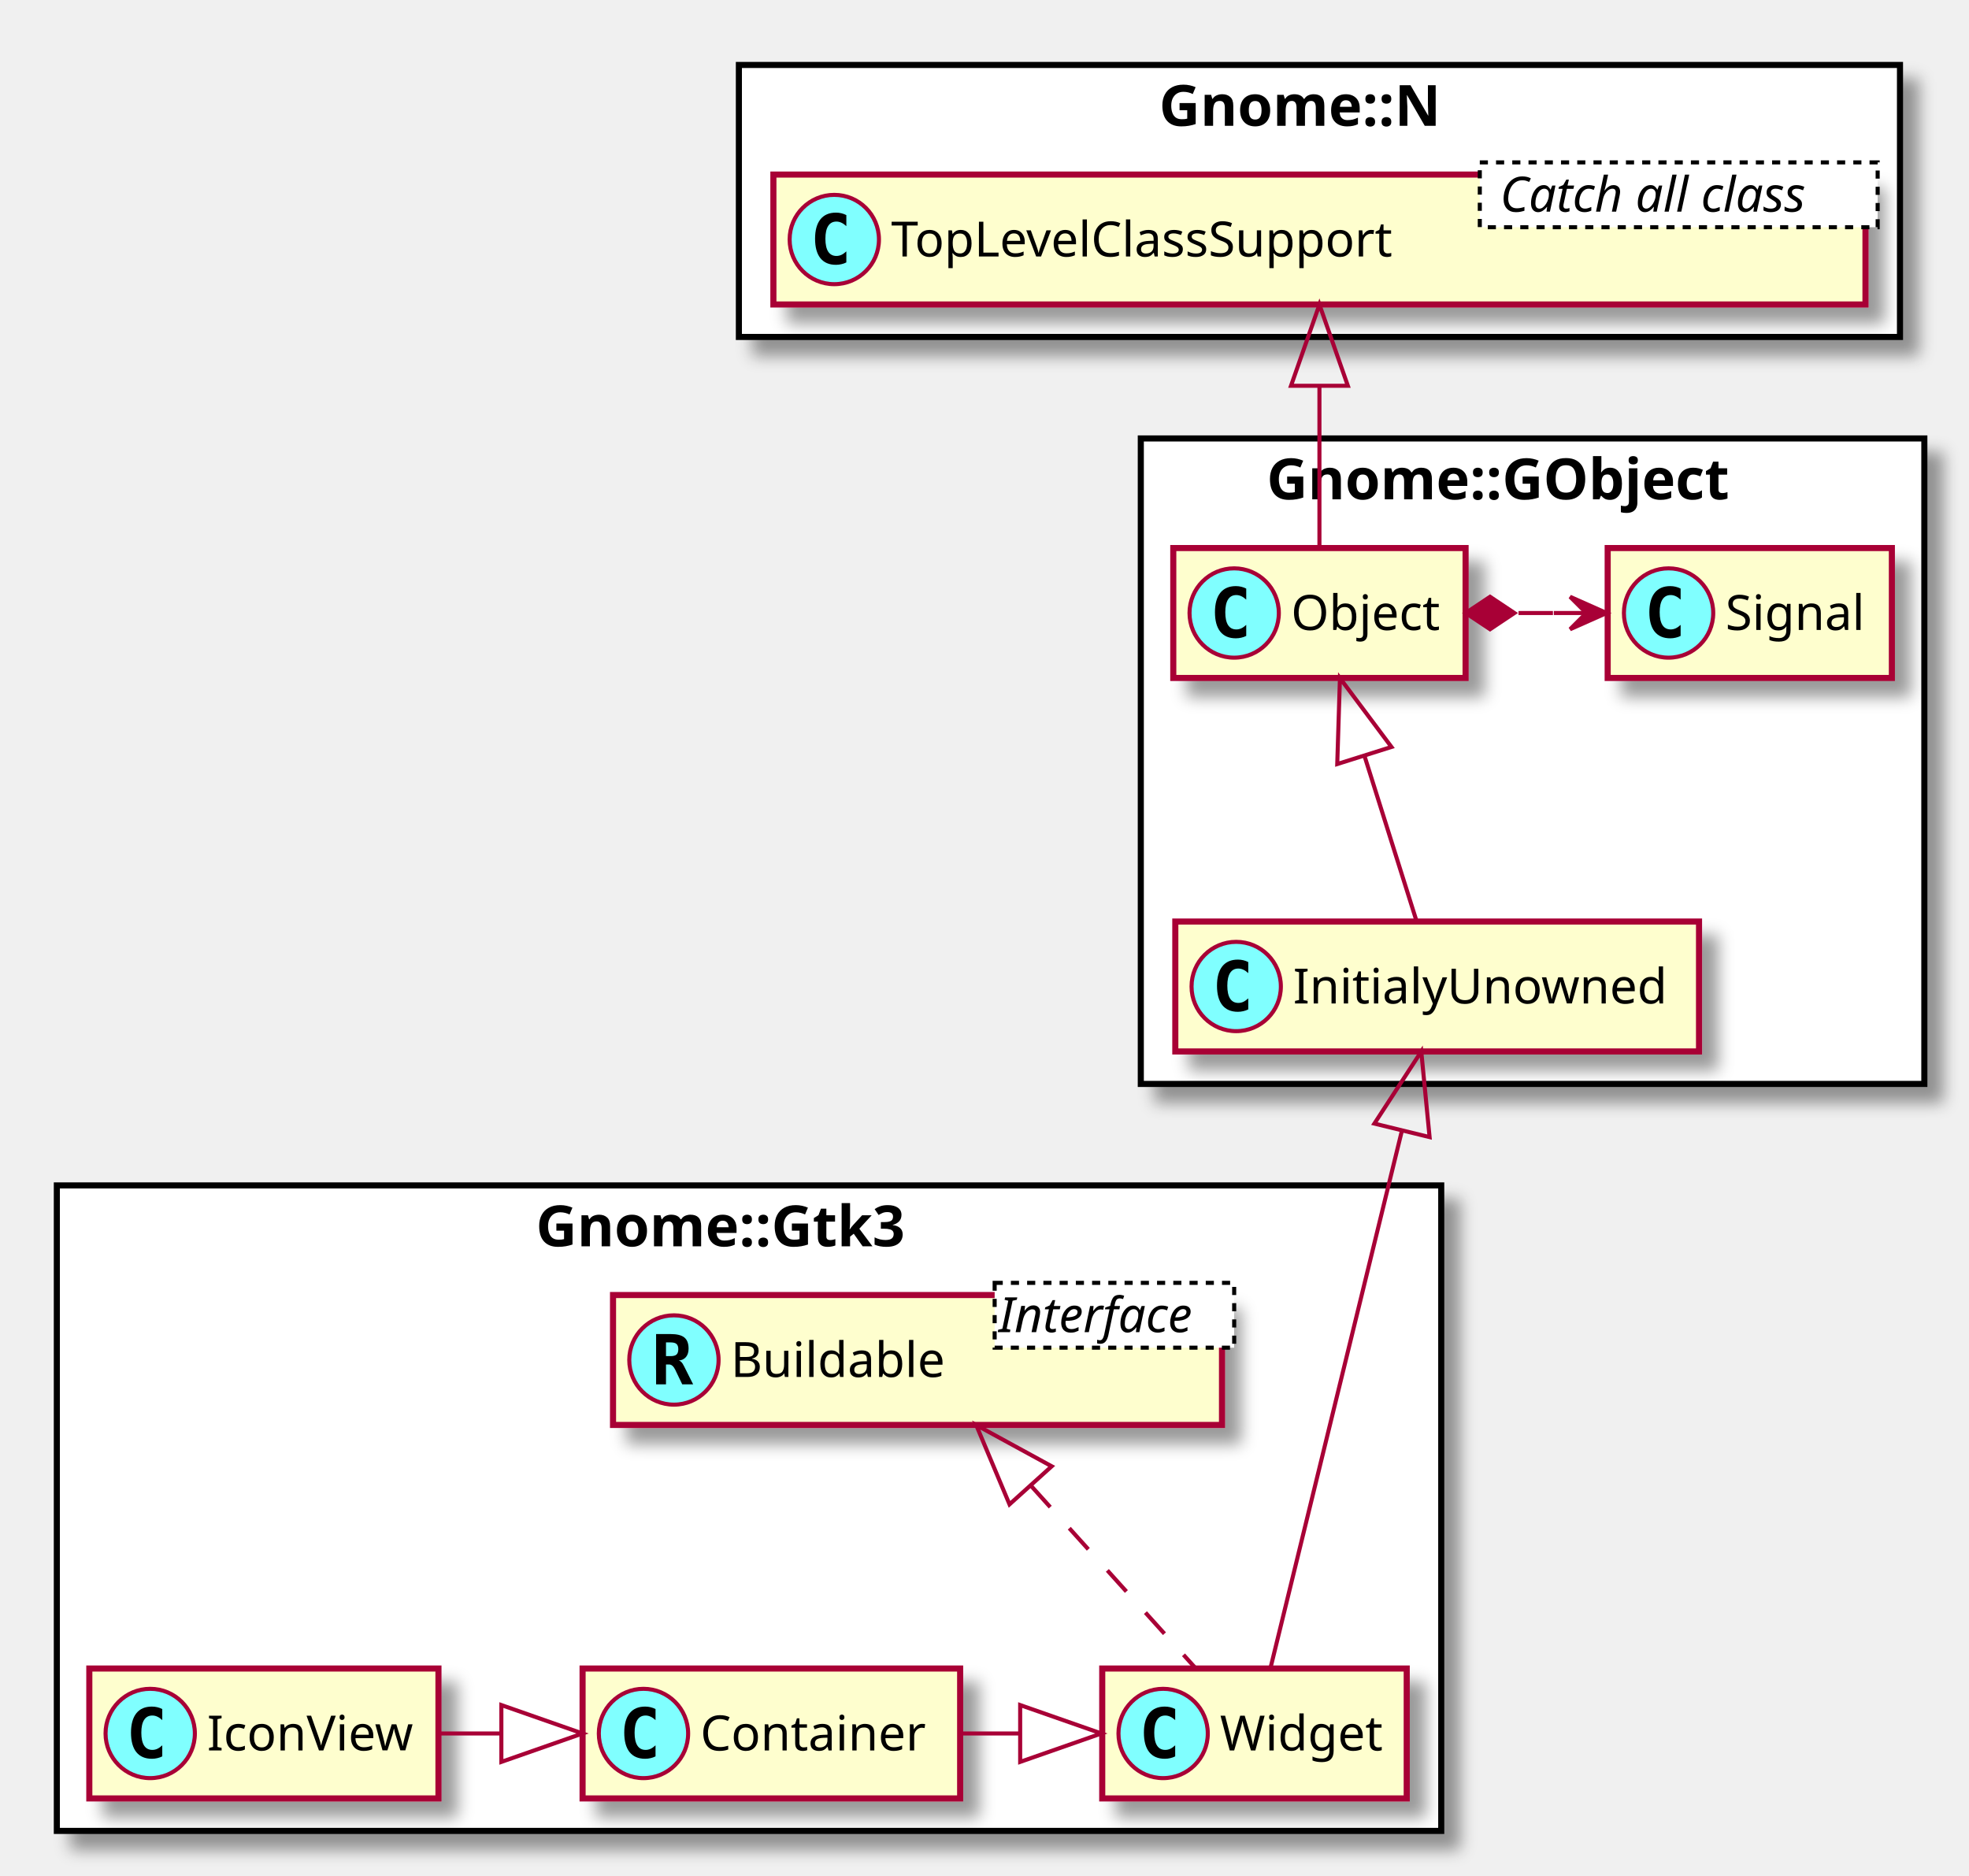
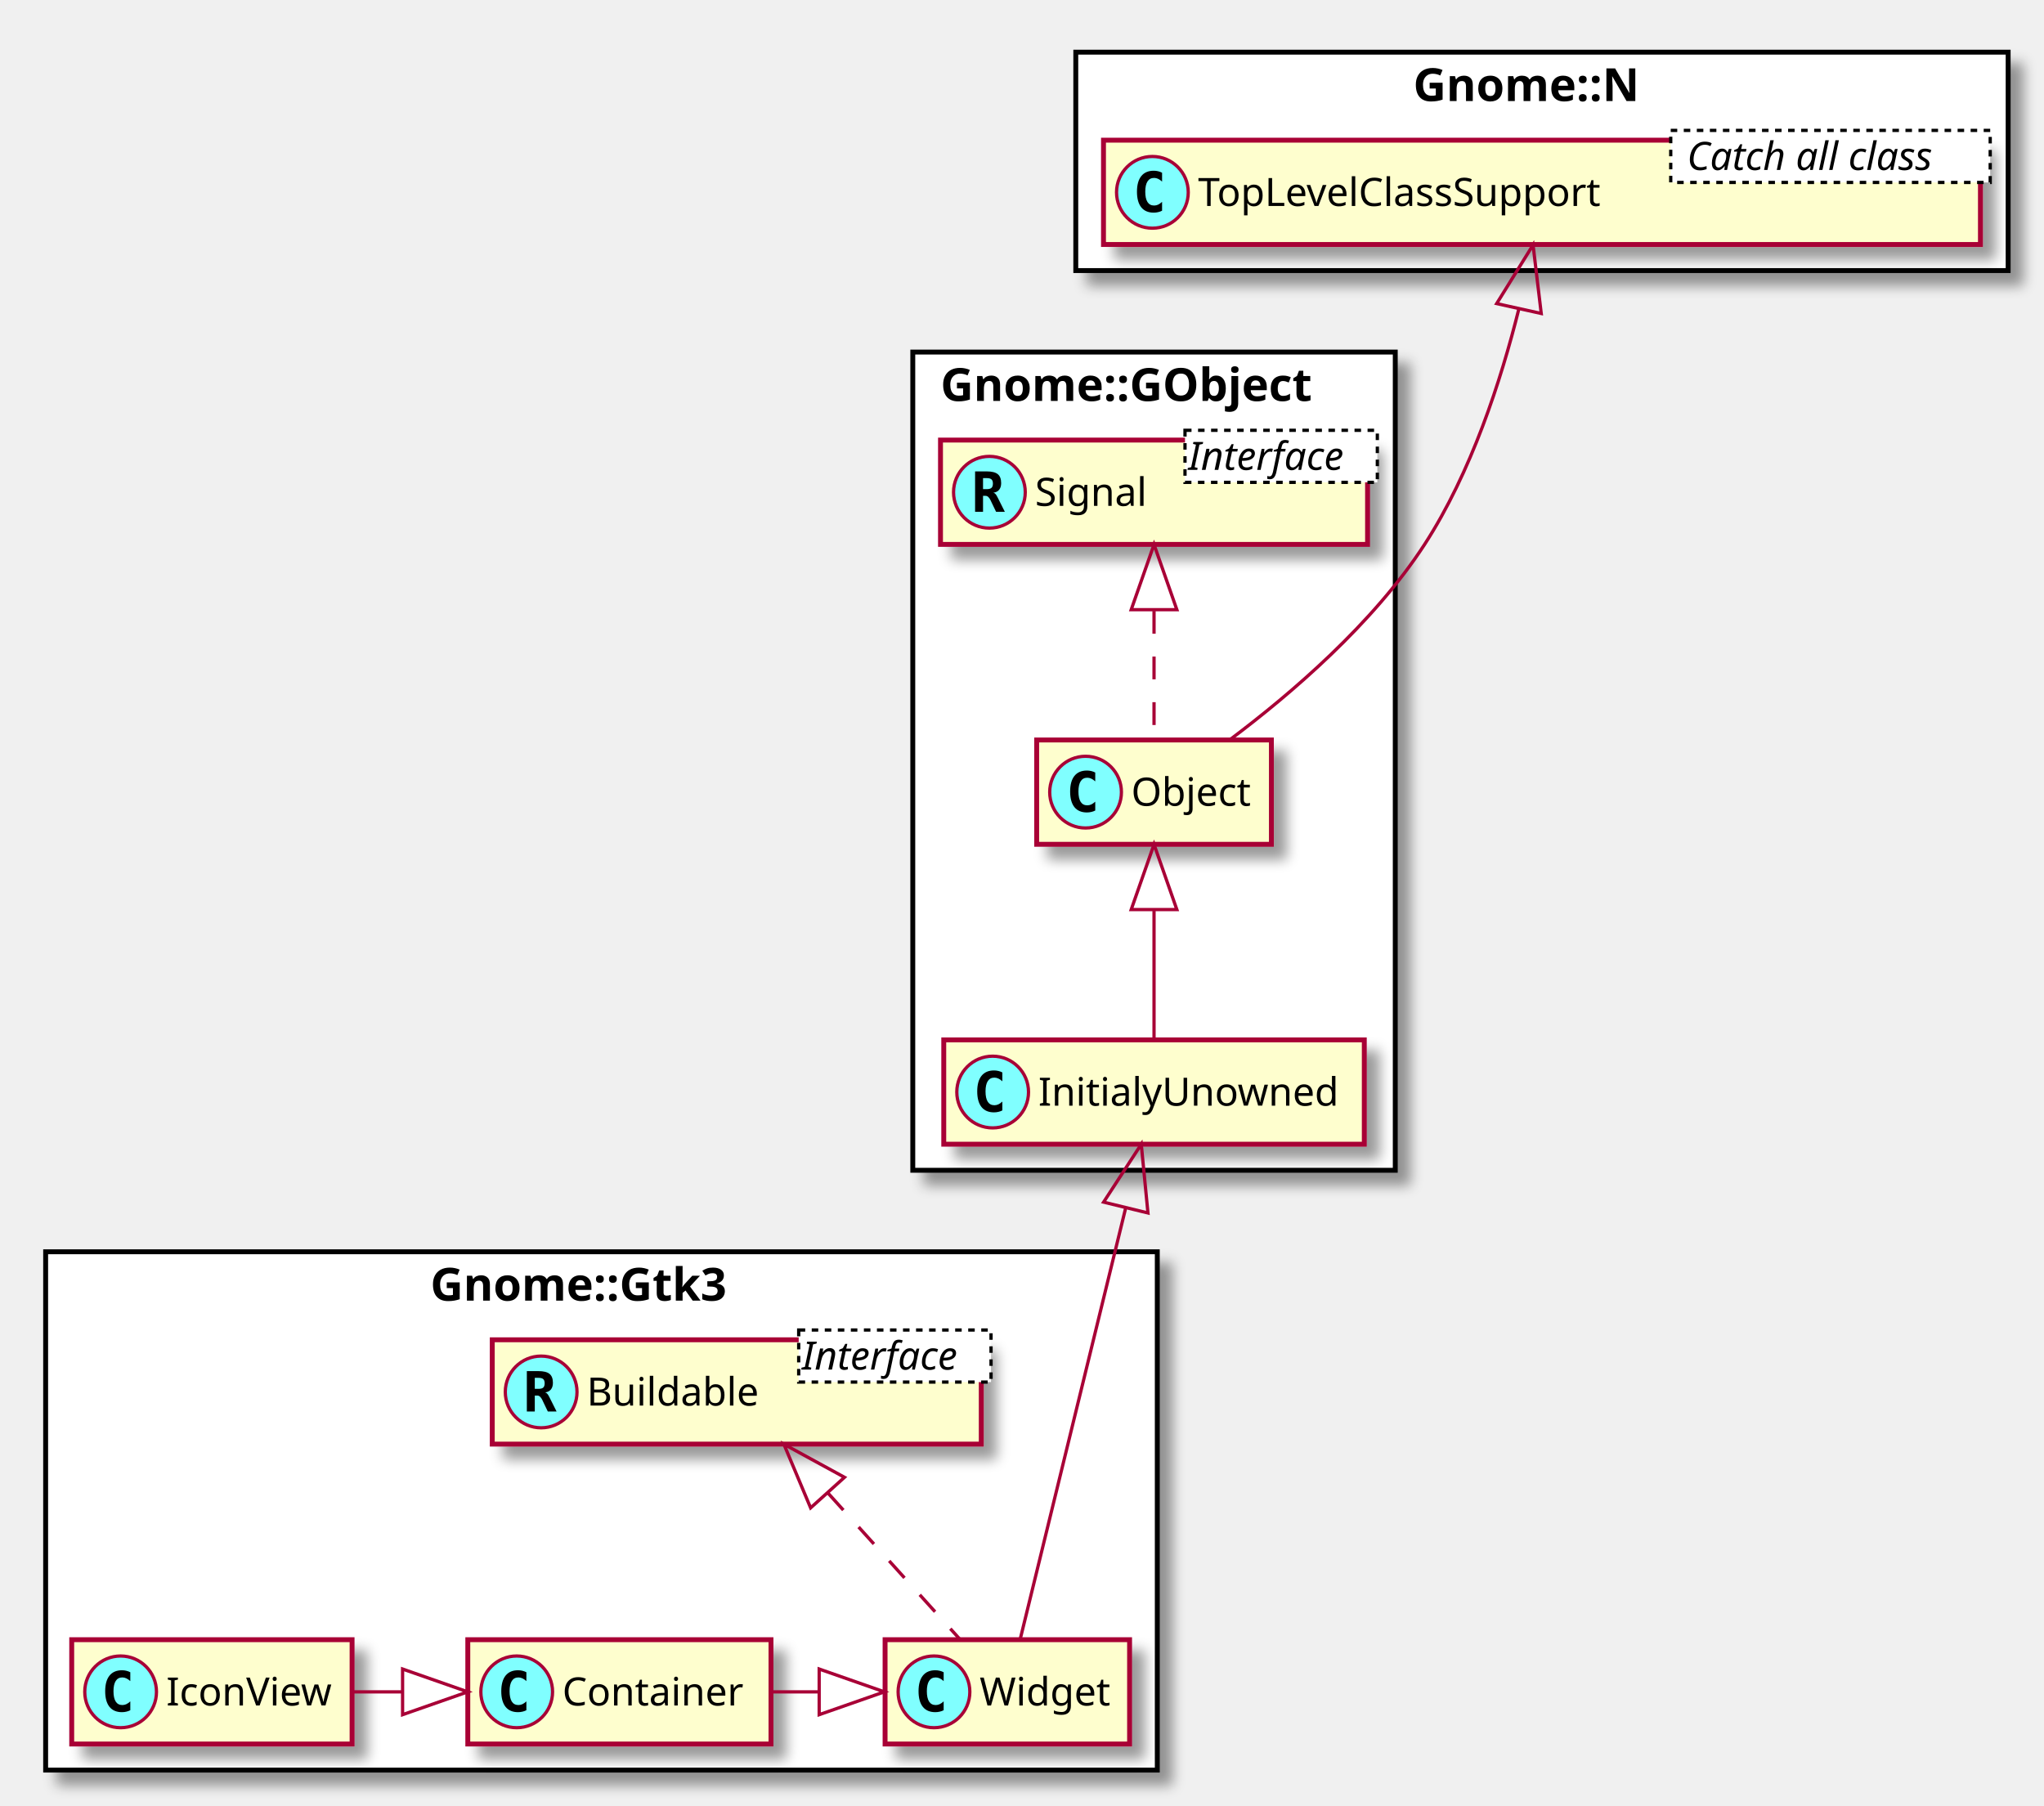
- <svg xmlns="http://www.w3.org/2000/svg" contentScriptType="application/ecmascript" contentStyleType="text/css" height="462px" preserveAspectRatio="none" style="width:485px;height:462px;" version="1.1" viewBox="0 0 485 462" width="485px" zoomAndPan="magnify">
+ <svg xmlns="http://www.w3.org/2000/svg" contentScriptType="application/ecmascript" contentStyleType="text/css" height="554px" preserveAspectRatio="none" style="width:627px;height:554px;" version="1.1" viewBox="0 0 627 554" width="627px" zoomAndPan="magnify">
  <defs>
-     <filter height="300%" id="frxa99k6rj66w" width="300%" x="-1" y="-1">
+     <filter height="300%" id="fn4408q81bzce" width="300%" x="-1" y="-1">
      <feGaussianBlur result="blurOut" stdDeviation="2.0" />
      <feColorMatrix in="blurOut" result="blurOut2" type="matrix" values="0 0 0 0 0 0 0 0 0 0 0 0 0 0 0 0 0 0 .4 0" />
      <feOffset dx="4.0" dy="4.0" in="blurOut2" result="blurOut3" />
      <feBlend in="SourceGraphic" in2="blurOut3" mode="normal" />
    </filter>
  </defs>
  <g>
-     <rect fill="#FFFFFF" filter="url(#frxa99k6rj66w)" height="67" style="stroke: #000000; stroke-width: 1.5;" width="286" x="182" y="16" />
-     <text fill="#000000" font-family="sans-serif" font-size="14" font-weight="bold" lengthAdjust="spacingAndGlyphs" textLength="79" x="285.5" y="30.995">Gnome::N</text>
-     <rect fill="#FFFFFF" filter="url(#frxa99k6rj66w)" height="159" style="stroke: #000000; stroke-width: 1.5;" width="193" x="281" y="108" />
-     <text fill="#000000" font-family="sans-serif" font-size="14" font-weight="bold" lengthAdjust="spacingAndGlyphs" textLength="131" x="312" y="122.995">Gnome::GObject</text>
-     <rect fill="#FFFFFF" filter="url(#frxa99k6rj66w)" height="159" style="stroke: #000000; stroke-width: 1.5;" width="341" x="14" y="292" />
-     <text fill="#000000" font-family="sans-serif" font-size="14" font-weight="bold" lengthAdjust="spacingAndGlyphs" textLength="105" x="132" y="306.995">Gnome::Gtk3</text>
-     <rect fill="#FEFECE" filter="url(#frxa99k6rj66w)" height="32" id="Gnome::N::TopLevelClassSupport" style="stroke: #A80036; stroke-width: 1.5;" width="269" x="190.5" y="43" />
-     <ellipse cx="205.5" cy="59" fill="#80FFFF" rx="11" ry="11" style="stroke: #A80036; stroke-width: 1.0;" />
-     <path d="M208.469,64.641 Q207.891,64.938 207.25,65.078 Q206.609,65.234 205.906,65.234 Q203.406,65.234 202.078,63.594 Q200.766,61.938 200.766,58.812 Q200.766,55.688 202.078,54.031 Q203.406,52.375 205.906,52.375 Q206.609,52.375 207.25,52.531 Q207.906,52.688 208.469,52.984 L208.469,55.703 Q207.844,55.125 207.25,54.859 Q206.656,54.578 206.031,54.578 Q204.688,54.578 204,55.656 Q203.312,56.719 203.312,58.812 Q203.312,60.906 204,61.984 Q204.688,63.047 206.031,63.047 Q206.656,63.047 207.25,62.781 Q207.844,62.5 208.469,61.922 L208.469,64.641 Z " />
-     <text fill="#000000" font-family="sans-serif" font-size="12" lengthAdjust="spacingAndGlyphs" textLength="137" x="219.5" y="63.181">TopLevelClassSupport</text>
-     <rect fill="#FFFFFF" height="15.969" style="stroke: #000000; stroke-width: 1.0; stroke-dasharray: 2.0,2.0;" width="98" x="364.5" y="40" />
-     <text fill="#000000" font-family="sans-serif" font-size="12" font-style="italic" lengthAdjust="spacingAndGlyphs" textLength="88" x="369.5" y="52.139">Catch all class</text>
-     <rect fill="#FEFECE" filter="url(#frxa99k6rj66w)" height="32" id="Gnome::GObject::Object" style="stroke: #A80036; stroke-width: 1.5;" width="72" x="289" y="135" />
-     <ellipse cx="304" cy="151" fill="#80FFFF" rx="11" ry="11" style="stroke: #A80036; stroke-width: 1.0;" />
-     <path d="M306.969,156.641 Q306.391,156.938 305.75,157.078 Q305.109,157.234 304.406,157.234 Q301.906,157.234 300.578,155.594 Q299.266,153.938 299.266,150.812 Q299.266,147.688 300.578,146.031 Q301.906,144.375 304.406,144.375 Q305.109,144.375 305.75,144.531 Q306.406,144.688 306.969,144.984 L306.969,147.703 Q306.344,147.125 305.75,146.859 Q305.156,146.578 304.531,146.578 Q303.188,146.578 302.5,147.656 Q301.812,148.719 301.812,150.812 Q301.812,152.906 302.5,153.984 Q303.188,155.047 304.531,155.047 Q305.156,155.047 305.75,154.781 Q306.344,154.5 306.969,153.922 L306.969,156.641 Z " />
-     <text fill="#000000" font-family="sans-serif" font-size="12" lengthAdjust="spacingAndGlyphs" textLength="40" x="318" y="155.181">Object</text>
-     <rect fill="#FEFECE" filter="url(#frxa99k6rj66w)" height="32" id="Gnome::GObject::InitialyUnowned" style="stroke: #A80036; stroke-width: 1.5;" width="129" x="289.5" y="227" />
-     <ellipse cx="304.5" cy="243" fill="#80FFFF" rx="11" ry="11" style="stroke: #A80036; stroke-width: 1.0;" />
-     <path d="M307.469,248.641 Q306.891,248.938 306.25,249.078 Q305.609,249.234 304.906,249.234 Q302.406,249.234 301.078,247.594 Q299.766,245.938 299.766,242.812 Q299.766,239.688 301.078,238.031 Q302.406,236.375 304.906,236.375 Q305.609,236.375 306.25,236.531 Q306.906,236.688 307.469,236.984 L307.469,239.703 Q306.844,239.125 306.25,238.859 Q305.656,238.578 305.031,238.578 Q303.688,238.578 303,239.656 Q302.312,240.719 302.312,242.812 Q302.312,244.906 303,245.984 Q303.688,247.047 305.031,247.047 Q305.656,247.047 306.25,246.781 Q306.844,246.5 307.469,245.922 L307.469,248.641 Z " />
-     <text fill="#000000" font-family="sans-serif" font-size="12" lengthAdjust="spacingAndGlyphs" textLength="97" x="318.5" y="247.181">InitialyUnowned</text>
-     <rect fill="#FEFECE" filter="url(#frxa99k6rj66w)" height="32" id="Gnome::GObject::Signal" style="stroke: #A80036; stroke-width: 1.5;" width="70" x="396" y="135" />
-     <ellipse cx="411" cy="151" fill="#80FFFF" rx="11" ry="11" style="stroke: #A80036; stroke-width: 1.0;" />
-     <path d="M413.969,156.641 Q413.391,156.938 412.75,157.078 Q412.109,157.234 411.406,157.234 Q408.906,157.234 407.578,155.594 Q406.266,153.938 406.266,150.812 Q406.266,147.688 407.578,146.031 Q408.906,144.375 411.406,144.375 Q412.109,144.375 412.75,144.531 Q413.406,144.688 413.969,144.984 L413.969,147.703 Q413.344,147.125 412.75,146.859 Q412.156,146.578 411.531,146.578 Q410.188,146.578 409.5,147.656 Q408.812,148.719 408.812,150.812 Q408.812,152.906 409.5,153.984 Q410.188,155.047 411.531,155.047 Q412.156,155.047 412.75,154.781 Q413.344,154.5 413.969,153.922 L413.969,156.641 Z " />
-     <text fill="#000000" font-family="sans-serif" font-size="12" lengthAdjust="spacingAndGlyphs" textLength="38" x="425" y="155.181">Signal</text>
-     <rect fill="#FEFECE" filter="url(#frxa99k6rj66w)" height="32" id="Gnome::Gtk3::Buildable" style="stroke: #A80036; stroke-width: 1.5;" width="150" x="151" y="319" />
-     <ellipse cx="166" cy="335" fill="#80FFFF" rx="11" ry="11" style="stroke: #A80036; stroke-width: 1.0;" />
-     <path d="M167.203,335.141 Q167.562,335.219 167.828,335.5 Q168.109,335.766 168.5,336.547 L170.734,341 L168.047,341 L166.547,337.875 Q166.484,337.734 166.375,337.5 Q165.719,336.109 164.828,336.109 L164.047,336.109 L164.047,341 L161.609,341 L161.609,328.609 L165.141,328.609 Q167.531,328.609 168.562,329.453 Q169.609,330.297 169.609,332.203 Q169.609,333.484 168.984,334.25 Q168.375,335 167.203,335.141 Z M164.047,330.672 L164.047,334.047 L165.203,334.047 Q166.219,334.047 166.641,333.656 Q167.078,333.25 167.078,332.344 Q167.078,331.453 166.641,331.062 Q166.219,330.672 165.203,330.672 L164.047,330.672 Z " />
-     <text fill="#000000" font-family="sans-serif" font-size="12" lengthAdjust="spacingAndGlyphs" textLength="57" x="180" y="339.181">Buildable</text>
-     <rect fill="#FFFFFF" height="15.969" style="stroke: #000000; stroke-width: 1.0; stroke-dasharray: 2.0,2.0;" width="59" x="245" y="316" />
-     <text fill="#000000" font-family="sans-serif" font-size="12" font-style="italic" lengthAdjust="spacingAndGlyphs" textLength="57" x="246" y="328.139">Interface</text>
-     <rect fill="#FEFECE" filter="url(#frxa99k6rj66w)" height="32" id="Gnome::Gtk3::Widget" style="stroke: #A80036; stroke-width: 1.5;" width="75" x="271.5" y="411" />
-     <ellipse cx="286.5" cy="427" fill="#80FFFF" rx="11" ry="11" style="stroke: #A80036; stroke-width: 1.0;" />
-     <path d="M289.469,432.641 Q288.891,432.938 288.25,433.078 Q287.609,433.234 286.906,433.234 Q284.406,433.234 283.078,431.594 Q281.766,429.938 281.766,426.812 Q281.766,423.688 283.078,422.031 Q284.406,420.375 286.906,420.375 Q287.609,420.375 288.25,420.531 Q288.906,420.688 289.469,420.984 L289.469,423.703 Q288.844,423.125 288.25,422.859 Q287.656,422.578 287.031,422.578 Q285.688,422.578 285,423.656 Q284.312,424.719 284.312,426.812 Q284.312,428.906 285,429.984 Q285.688,431.047 287.031,431.047 Q287.656,431.047 288.25,430.781 Q288.844,430.5 289.469,429.922 L289.469,432.641 Z " />
-     <text fill="#000000" font-family="sans-serif" font-size="12" lengthAdjust="spacingAndGlyphs" textLength="43" x="300.5" y="431.181">Widget</text>
-     <rect fill="#FEFECE" filter="url(#frxa99k6rj66w)" height="32" id="Gnome::Gtk3::IconView" style="stroke: #A80036; stroke-width: 1.5;" width="86" x="22" y="411" />
-     <ellipse cx="37" cy="427" fill="#80FFFF" rx="11" ry="11" style="stroke: #A80036; stroke-width: 1.0;" />
-     <path d="M39.969,432.641 Q39.391,432.938 38.75,433.078 Q38.109,433.234 37.406,433.234 Q34.906,433.234 33.578,431.594 Q32.266,429.938 32.266,426.812 Q32.266,423.688 33.578,422.031 Q34.906,420.375 37.406,420.375 Q38.109,420.375 38.75,420.531 Q39.406,420.688 39.969,420.984 L39.969,423.703 Q39.344,423.125 38.75,422.859 Q38.156,422.578 37.531,422.578 Q36.188,422.578 35.5,423.656 Q34.812,424.719 34.812,426.812 Q34.812,428.906 35.5,429.984 Q36.188,431.047 37.531,431.047 Q38.156,431.047 38.75,430.781 Q39.344,430.5 39.969,429.922 L39.969,432.641 Z " />
-     <text fill="#000000" font-family="sans-serif" font-size="12" lengthAdjust="spacingAndGlyphs" textLength="54" x="51" y="431.181">IconView</text>
-     <rect fill="#FEFECE" filter="url(#frxa99k6rj66w)" height="32" id="Gnome::Gtk3::Container" style="stroke: #A80036; stroke-width: 1.5;" width="93" x="143.5" y="411" />
-     <ellipse cx="158.5" cy="427" fill="#80FFFF" rx="11" ry="11" style="stroke: #A80036; stroke-width: 1.0;" />
-     <path d="M161.469,432.641 Q160.891,432.938 160.25,433.078 Q159.609,433.234 158.906,433.234 Q156.406,433.234 155.078,431.594 Q153.766,429.938 153.766,426.812 Q153.766,423.688 155.078,422.031 Q156.406,420.375 158.906,420.375 Q159.609,420.375 160.25,420.531 Q160.906,420.688 161.469,420.984 L161.469,423.703 Q160.844,423.125 160.25,422.859 Q159.656,422.578 159.031,422.578 Q157.688,422.578 157,423.656 Q156.312,424.719 156.312,426.812 Q156.312,428.906 157,429.984 Q157.688,431.047 159.031,431.047 Q159.656,431.047 160.25,430.781 Q160.844,430.5 161.469,429.922 L161.469,432.641 Z " />
-     <text fill="#000000" font-family="sans-serif" font-size="12" lengthAdjust="spacingAndGlyphs" textLength="61" x="172.5" y="431.181">Container</text>
-     <path d="M325,95.405 C325,109.079 325,123.937 325,134.85 " fill="none" id="Gnome::N::TopLevelClassSupport-Gnome::GObject::Object" style="stroke: #A80036; stroke-width: 1.0;" />
-     <polygon fill="none" points="318,95.025,325,75.025,332,95.025,318,95.025" style="stroke: #A80036; stroke-width: 1.0;" />
-     <path d="M336.164,186.418 C340.559,200.361 345.386,215.674 348.909,226.85 " fill="none" id="Gnome::GObject::Object-Gnome::GObject::InitialyUnowned" style="stroke: #A80036; stroke-width: 1.0;" />
-     <polygon fill="none" points="329.388,188.204,330.051,167.025,342.74,183.995,329.388,188.204" style="stroke: #A80036; stroke-width: 1.0;" />
-     <path d="M374.041,151 C376.867,151 379.692,151 382.517,151 " fill="none" id="Gnome::GObject::Object-Gnome::GObject::Signal" style="stroke: #A80036; stroke-width: 1.0;" />
-     <polygon fill="#A80036" points="395.738,151,386.738,147,390.738,151,386.738,155,395.738,151" style="stroke: #A80036; stroke-width: 1.0;" />
-     <line style="stroke: #A80036; stroke-width: 1.0;" x1="390.738" x2="382.738" y1="151" y2="151" />
-     <polygon fill="#A80036" points="361.023,151,367.023,155,373.023,151,367.023,147,361.023,151" style="stroke: #A80036; stroke-width: 1.0;" />
-     <path d="M345.267,278.707 C335.503,318.633 320.119,381.534 312.938,410.899 " fill="none" id="Gnome::GObject::InitialyUnowned-Gnome::Gtk3::Widget" style="stroke: #A80036; stroke-width: 1.0;" />
-     <polygon fill="none" points="338.534,276.771,350.085,259.007,352.134,280.097,338.534,276.771" style="stroke: #A80036; stroke-width: 1.0;" />
-     <path d="M254.006,366.042 C267.564,381.071 283.279,398.49 294.43,410.85 " fill="none" id="Gnome::Gtk3::Buildable-Gnome::Gtk3::Widget" style="stroke: #A80036; stroke-width: 1.0; stroke-dasharray: 7.0,7.0;" />
-     <polygon fill="none" points="248.657,370.564,240.458,351.025,259.052,361.186,248.657,370.564" style="stroke: #A80036; stroke-width: 1.0;" />
-     <path d="M108.457,427 C113.384,427 118.311,427 123.239,427 " fill="none" id="Gnome::Gtk3::IconView-Gnome::Gtk3::Container" style="stroke: #A80036; stroke-width: 1.0;" />
-     <polygon fill="none" points="123.495,420,143.495,427,123.495,434,123.495,420" style="stroke: #A80036; stroke-width: 1.0;" />
-     <path d="M236.949,427 C241.688,427 246.428,427 251.167,427 " fill="none" id="Gnome::Gtk3::Container-Gnome::Gtk3::Widget" style="stroke: #A80036; stroke-width: 1.0;" />
-     <polygon fill="none" points="251.286,420,271.286,427,251.286,434,251.286,420" style="stroke: #A80036; stroke-width: 1.0;" />
+     <rect fill="#FFFFFF" filter="url(#fn4408q81bzce)" height="67" style="stroke: #000000; stroke-width: 1.5;" width="286" x="330" y="16" />
+     <text fill="#000000" font-family="sans-serif" font-size="14" font-weight="bold" lengthAdjust="spacingAndGlyphs" textLength="79" x="433.5" y="30.995">Gnome::N</text>
+     <rect fill="#FFFFFF" filter="url(#fn4408q81bzce)" height="251" style="stroke: #000000; stroke-width: 1.5;" width="148" x="280" y="108" />
+     <text fill="#000000" font-family="sans-serif" font-size="14" font-weight="bold" lengthAdjust="spacingAndGlyphs" textLength="131" x="288.5" y="122.995">Gnome::GObject</text>
+     <rect fill="#FFFFFF" filter="url(#fn4408q81bzce)" height="159" style="stroke: #000000; stroke-width: 1.5;" width="341" x="14" y="384" />
+     <text fill="#000000" font-family="sans-serif" font-size="14" font-weight="bold" lengthAdjust="spacingAndGlyphs" textLength="105" x="132" y="398.995">Gnome::Gtk3</text>
+     <rect fill="#FEFECE" filter="url(#fn4408q81bzce)" height="32" id="Gnome::N::TopLevelClassSupport" style="stroke: #A80036; stroke-width: 1.5;" width="269" x="338.5" y="43" />
+     <ellipse cx="353.5" cy="59" fill="#80FFFF" rx="11" ry="11" style="stroke: #A80036; stroke-width: 1.0;" />
+     <path d="M356.469,64.641 Q355.891,64.938 355.25,65.078 Q354.609,65.234 353.906,65.234 Q351.406,65.234 350.078,63.594 Q348.766,61.938 348.766,58.812 Q348.766,55.688 350.078,54.031 Q351.406,52.375 353.906,52.375 Q354.609,52.375 355.25,52.531 Q355.906,52.688 356.469,52.984 L356.469,55.703 Q355.844,55.125 355.25,54.859 Q354.656,54.578 354.031,54.578 Q352.688,54.578 352,55.656 Q351.312,56.719 351.312,58.812 Q351.312,60.906 352,61.984 Q352.688,63.047 354.031,63.047 Q354.656,63.047 355.25,62.781 Q355.844,62.5 356.469,61.922 L356.469,64.641 Z " />
+     <text fill="#000000" font-family="sans-serif" font-size="12" lengthAdjust="spacingAndGlyphs" textLength="137" x="367.5" y="63.181">TopLevelClassSupport</text>
+     <rect fill="#FFFFFF" height="15.969" style="stroke: #000000; stroke-width: 1.0; stroke-dasharray: 2.0,2.0;" width="98" x="512.5" y="40" />
+     <text fill="#000000" font-family="sans-serif" font-size="12" font-style="italic" lengthAdjust="spacingAndGlyphs" textLength="88" x="517.5" y="52.139">Catch all class</text>
+     <rect fill="#FEFECE" filter="url(#fn4408q81bzce)" height="32" id="Gnome::GObject::Signal" style="stroke: #A80036; stroke-width: 1.5;" width="131" x="288.5" y="135" />
+     <ellipse cx="303.5" cy="151" fill="#80FFFF" rx="11" ry="11" style="stroke: #A80036; stroke-width: 1.0;" />
+     <path d="M304.703,151.141 Q305.062,151.219 305.328,151.5 Q305.609,151.766 306,152.547 L308.234,157 L305.547,157 L304.047,153.875 Q303.984,153.734 303.875,153.5 Q303.219,152.109 302.328,152.109 L301.547,152.109 L301.547,157 L299.109,157 L299.109,144.609 L302.641,144.609 Q305.031,144.609 306.062,145.453 Q307.109,146.297 307.109,148.203 Q307.109,149.484 306.484,150.25 Q305.875,151 304.703,151.141 Z M301.547,146.672 L301.547,150.047 L302.703,150.047 Q303.719,150.047 304.141,149.656 Q304.578,149.25 304.578,148.344 Q304.578,147.453 304.141,147.062 Q303.719,146.672 302.703,146.672 L301.547,146.672 Z " />
+     <text fill="#000000" font-family="sans-serif" font-size="12" lengthAdjust="spacingAndGlyphs" textLength="38" x="317.5" y="155.181">Signal</text>
+     <rect fill="#FFFFFF" height="15.969" style="stroke: #000000; stroke-width: 1.0; stroke-dasharray: 2.0,2.0;" width="59" x="363.5" y="132" />
+     <text fill="#000000" font-family="sans-serif" font-size="12" font-style="italic" lengthAdjust="spacingAndGlyphs" textLength="57" x="364.5" y="144.139">Interface</text>
+     <rect fill="#FEFECE" filter="url(#fn4408q81bzce)" height="32" id="Gnome::GObject::Object" style="stroke: #A80036; stroke-width: 1.5;" width="72" x="318" y="227" />
+     <ellipse cx="333" cy="243" fill="#80FFFF" rx="11" ry="11" style="stroke: #A80036; stroke-width: 1.0;" />
+     <path d="M335.969,248.641 Q335.391,248.938 334.75,249.078 Q334.109,249.234 333.406,249.234 Q330.906,249.234 329.578,247.594 Q328.266,245.938 328.266,242.812 Q328.266,239.688 329.578,238.031 Q330.906,236.375 333.406,236.375 Q334.109,236.375 334.75,236.531 Q335.406,236.688 335.969,236.984 L335.969,239.703 Q335.344,239.125 334.75,238.859 Q334.156,238.578 333.531,238.578 Q332.188,238.578 331.5,239.656 Q330.812,240.719 330.812,242.812 Q330.812,244.906 331.5,245.984 Q332.188,247.047 333.531,247.047 Q334.156,247.047 334.75,246.781 Q335.344,246.5 335.969,245.922 L335.969,248.641 Z " />
+     <text fill="#000000" font-family="sans-serif" font-size="12" lengthAdjust="spacingAndGlyphs" textLength="40" x="347" y="247.181">Object</text>
+     <rect fill="#FEFECE" filter="url(#fn4408q81bzce)" height="32" id="Gnome::GObject::InitialyUnowned" style="stroke: #A80036; stroke-width: 1.5;" width="129" x="289.5" y="319" />
+     <ellipse cx="304.5" cy="335" fill="#80FFFF" rx="11" ry="11" style="stroke: #A80036; stroke-width: 1.0;" />
+     <path d="M307.469,340.641 Q306.891,340.938 306.25,341.078 Q305.609,341.234 304.906,341.234 Q302.406,341.234 301.078,339.594 Q299.766,337.938 299.766,334.812 Q299.766,331.688 301.078,330.031 Q302.406,328.375 304.906,328.375 Q305.609,328.375 306.25,328.531 Q306.906,328.688 307.469,328.984 L307.469,331.703 Q306.844,331.125 306.25,330.859 Q305.656,330.578 305.031,330.578 Q303.688,330.578 303,331.656 Q302.312,332.719 302.312,334.812 Q302.312,336.906 303,337.984 Q303.688,339.047 305.031,339.047 Q305.656,339.047 306.25,338.781 Q306.844,338.5 307.469,337.922 L307.469,340.641 Z " />
+     <text fill="#000000" font-family="sans-serif" font-size="12" lengthAdjust="spacingAndGlyphs" textLength="97" x="318.5" y="339.181">InitialyUnowned</text>
+     <rect fill="#FEFECE" filter="url(#fn4408q81bzce)" height="32" id="Gnome::Gtk3::Buildable" style="stroke: #A80036; stroke-width: 1.5;" width="150" x="151" y="411" />
+     <ellipse cx="166" cy="427" fill="#80FFFF" rx="11" ry="11" style="stroke: #A80036; stroke-width: 1.0;" />
+     <path d="M167.203,427.141 Q167.562,427.219 167.828,427.5 Q168.109,427.766 168.5,428.547 L170.734,433 L168.047,433 L166.547,429.875 Q166.484,429.734 166.375,429.5 Q165.719,428.109 164.828,428.109 L164.047,428.109 L164.047,433 L161.609,433 L161.609,420.609 L165.141,420.609 Q167.531,420.609 168.562,421.453 Q169.609,422.297 169.609,424.203 Q169.609,425.484 168.984,426.25 Q168.375,427 167.203,427.141 Z M164.047,422.672 L164.047,426.047 L165.203,426.047 Q166.219,426.047 166.641,425.656 Q167.078,425.25 167.078,424.344 Q167.078,423.453 166.641,423.062 Q166.219,422.672 165.203,422.672 L164.047,422.672 Z " />
+     <text fill="#000000" font-family="sans-serif" font-size="12" lengthAdjust="spacingAndGlyphs" textLength="57" x="180" y="431.181">Buildable</text>
+     <rect fill="#FFFFFF" height="15.969" style="stroke: #000000; stroke-width: 1.0; stroke-dasharray: 2.0,2.0;" width="59" x="245" y="408" />
+     <text fill="#000000" font-family="sans-serif" font-size="12" font-style="italic" lengthAdjust="spacingAndGlyphs" textLength="57" x="246" y="420.139">Interface</text>
+     <rect fill="#FEFECE" filter="url(#fn4408q81bzce)" height="32" id="Gnome::Gtk3::Widget" style="stroke: #A80036; stroke-width: 1.5;" width="75" x="271.5" y="503" />
+     <ellipse cx="286.5" cy="519" fill="#80FFFF" rx="11" ry="11" style="stroke: #A80036; stroke-width: 1.0;" />
+     <path d="M289.469,524.641 Q288.891,524.938 288.25,525.078 Q287.609,525.234 286.906,525.234 Q284.406,525.234 283.078,523.594 Q281.766,521.938 281.766,518.812 Q281.766,515.688 283.078,514.031 Q284.406,512.375 286.906,512.375 Q287.609,512.375 288.25,512.531 Q288.906,512.688 289.469,512.984 L289.469,515.703 Q288.844,515.125 288.25,514.859 Q287.656,514.578 287.031,514.578 Q285.688,514.578 285,515.656 Q284.312,516.719 284.312,518.812 Q284.312,520.906 285,521.984 Q285.688,523.047 287.031,523.047 Q287.656,523.047 288.25,522.781 Q288.844,522.5 289.469,521.922 L289.469,524.641 Z " />
+     <text fill="#000000" font-family="sans-serif" font-size="12" lengthAdjust="spacingAndGlyphs" textLength="43" x="300.5" y="523.181">Widget</text>
+     <rect fill="#FEFECE" filter="url(#fn4408q81bzce)" height="32" id="Gnome::Gtk3::IconView" style="stroke: #A80036; stroke-width: 1.5;" width="86" x="22" y="503" />
+     <ellipse cx="37" cy="519" fill="#80FFFF" rx="11" ry="11" style="stroke: #A80036; stroke-width: 1.0;" />
+     <path d="M39.969,524.641 Q39.391,524.938 38.75,525.078 Q38.109,525.234 37.406,525.234 Q34.906,525.234 33.578,523.594 Q32.266,521.938 32.266,518.812 Q32.266,515.688 33.578,514.031 Q34.906,512.375 37.406,512.375 Q38.109,512.375 38.75,512.531 Q39.406,512.688 39.969,512.984 L39.969,515.703 Q39.344,515.125 38.75,514.859 Q38.156,514.578 37.531,514.578 Q36.188,514.578 35.5,515.656 Q34.812,516.719 34.812,518.812 Q34.812,520.906 35.5,521.984 Q36.188,523.047 37.531,523.047 Q38.156,523.047 38.75,522.781 Q39.344,522.5 39.969,521.922 L39.969,524.641 Z " />
+     <text fill="#000000" font-family="sans-serif" font-size="12" lengthAdjust="spacingAndGlyphs" textLength="54" x="51" y="523.181">IconView</text>
+     <rect fill="#FEFECE" filter="url(#fn4408q81bzce)" height="32" id="Gnome::Gtk3::Container" style="stroke: #A80036; stroke-width: 1.5;" width="93" x="143.5" y="503" />
+     <ellipse cx="158.5" cy="519" fill="#80FFFF" rx="11" ry="11" style="stroke: #A80036; stroke-width: 1.0;" />
+     <path d="M161.469,524.641 Q160.891,524.938 160.25,525.078 Q159.609,525.234 158.906,525.234 Q156.406,525.234 155.078,523.594 Q153.766,521.938 153.766,518.812 Q153.766,515.688 155.078,514.031 Q156.406,512.375 158.906,512.375 Q159.609,512.375 160.25,512.531 Q160.906,512.688 161.469,512.984 L161.469,515.703 Q160.844,515.125 160.25,514.859 Q159.656,514.578 159.031,514.578 Q157.688,514.578 157,515.656 Q156.312,516.719 156.312,518.812 Q156.312,520.906 157,521.984 Q157.688,523.047 159.031,523.047 Q159.656,523.047 160.25,522.781 Q160.844,522.5 161.469,521.922 L161.469,524.641 Z " />
+     <text fill="#000000" font-family="sans-serif" font-size="12" lengthAdjust="spacingAndGlyphs" textLength="61" x="172.5" y="523.181">Container</text>
+     <path d="M465.932,94.691 C460.432,116.766 451.281,144.99 437,167 C421.26,191.257 395.979,212.868 377.449,226.786 " fill="none" id="Gnome::N::TopLevelClassSupport-Gnome::GObject::Object" style="stroke: #A80036; stroke-width: 1.0;" />
+     <polygon fill="none" points="459.107,93.133,470.271,75.123,472.775,96.164,459.107,93.133" style="stroke: #A80036; stroke-width: 1.0;" />
+     <path d="M354,279.405 C354,293.079 354,307.937 354,318.85 " fill="none" id="Gnome::GObject::Object-Gnome::GObject::InitialyUnowned" style="stroke: #A80036; stroke-width: 1.0;" />
+     <polygon fill="none" points="347,279.025,354,259.025,361,279.025,347,279.025" style="stroke: #A80036; stroke-width: 1.0;" />
+     <path d="M354,187.405 C354,201.079 354,215.937 354,226.85 " fill="none" id="Gnome::GObject::Signal-Gnome::GObject::Object" style="stroke: #A80036; stroke-width: 1.0; stroke-dasharray: 7.0,7.0;" />
+     <polygon fill="none" points="347,187.025,354,167.025,361,187.025,347,187.025" style="stroke: #A80036; stroke-width: 1.0;" />
+     <path d="M345.267,370.707 C335.503,410.633 320.119,473.534 312.938,502.899 " fill="none" id="Gnome::GObject::InitialyUnowned-Gnome::Gtk3::Widget" style="stroke: #A80036; stroke-width: 1.0;" />
+     <polygon fill="none" points="338.534,368.771,350.085,351.007,352.134,372.097,338.534,368.771" style="stroke: #A80036; stroke-width: 1.0;" />
+     <path d="M254.006,458.042 C267.564,473.071 283.279,490.49 294.43,502.85 " fill="none" id="Gnome::Gtk3::Buildable-Gnome::Gtk3::Widget" style="stroke: #A80036; stroke-width: 1.0; stroke-dasharray: 7.0,7.0;" />
+     <polygon fill="none" points="248.657,462.564,240.458,443.025,259.052,453.186,248.657,462.564" style="stroke: #A80036; stroke-width: 1.0;" />
+     <path d="M108.457,519 C113.384,519 118.311,519 123.239,519 " fill="none" id="Gnome::Gtk3::IconView-Gnome::Gtk3::Container" style="stroke: #A80036; stroke-width: 1.0;" />
+     <polygon fill="none" points="123.495,512,143.495,519,123.495,526,123.495,512" style="stroke: #A80036; stroke-width: 1.0;" />
+     <path d="M236.949,519 C241.688,519 246.428,519 251.167,519 " fill="none" id="Gnome::Gtk3::Container-Gnome::Gtk3::Widget" style="stroke: #A80036; stroke-width: 1.0;" />
+     <polygon fill="none" points="251.286,512,271.286,519,251.286,526,251.286,512" style="stroke: #A80036; stroke-width: 1.0;" />
  </g>
</svg>
